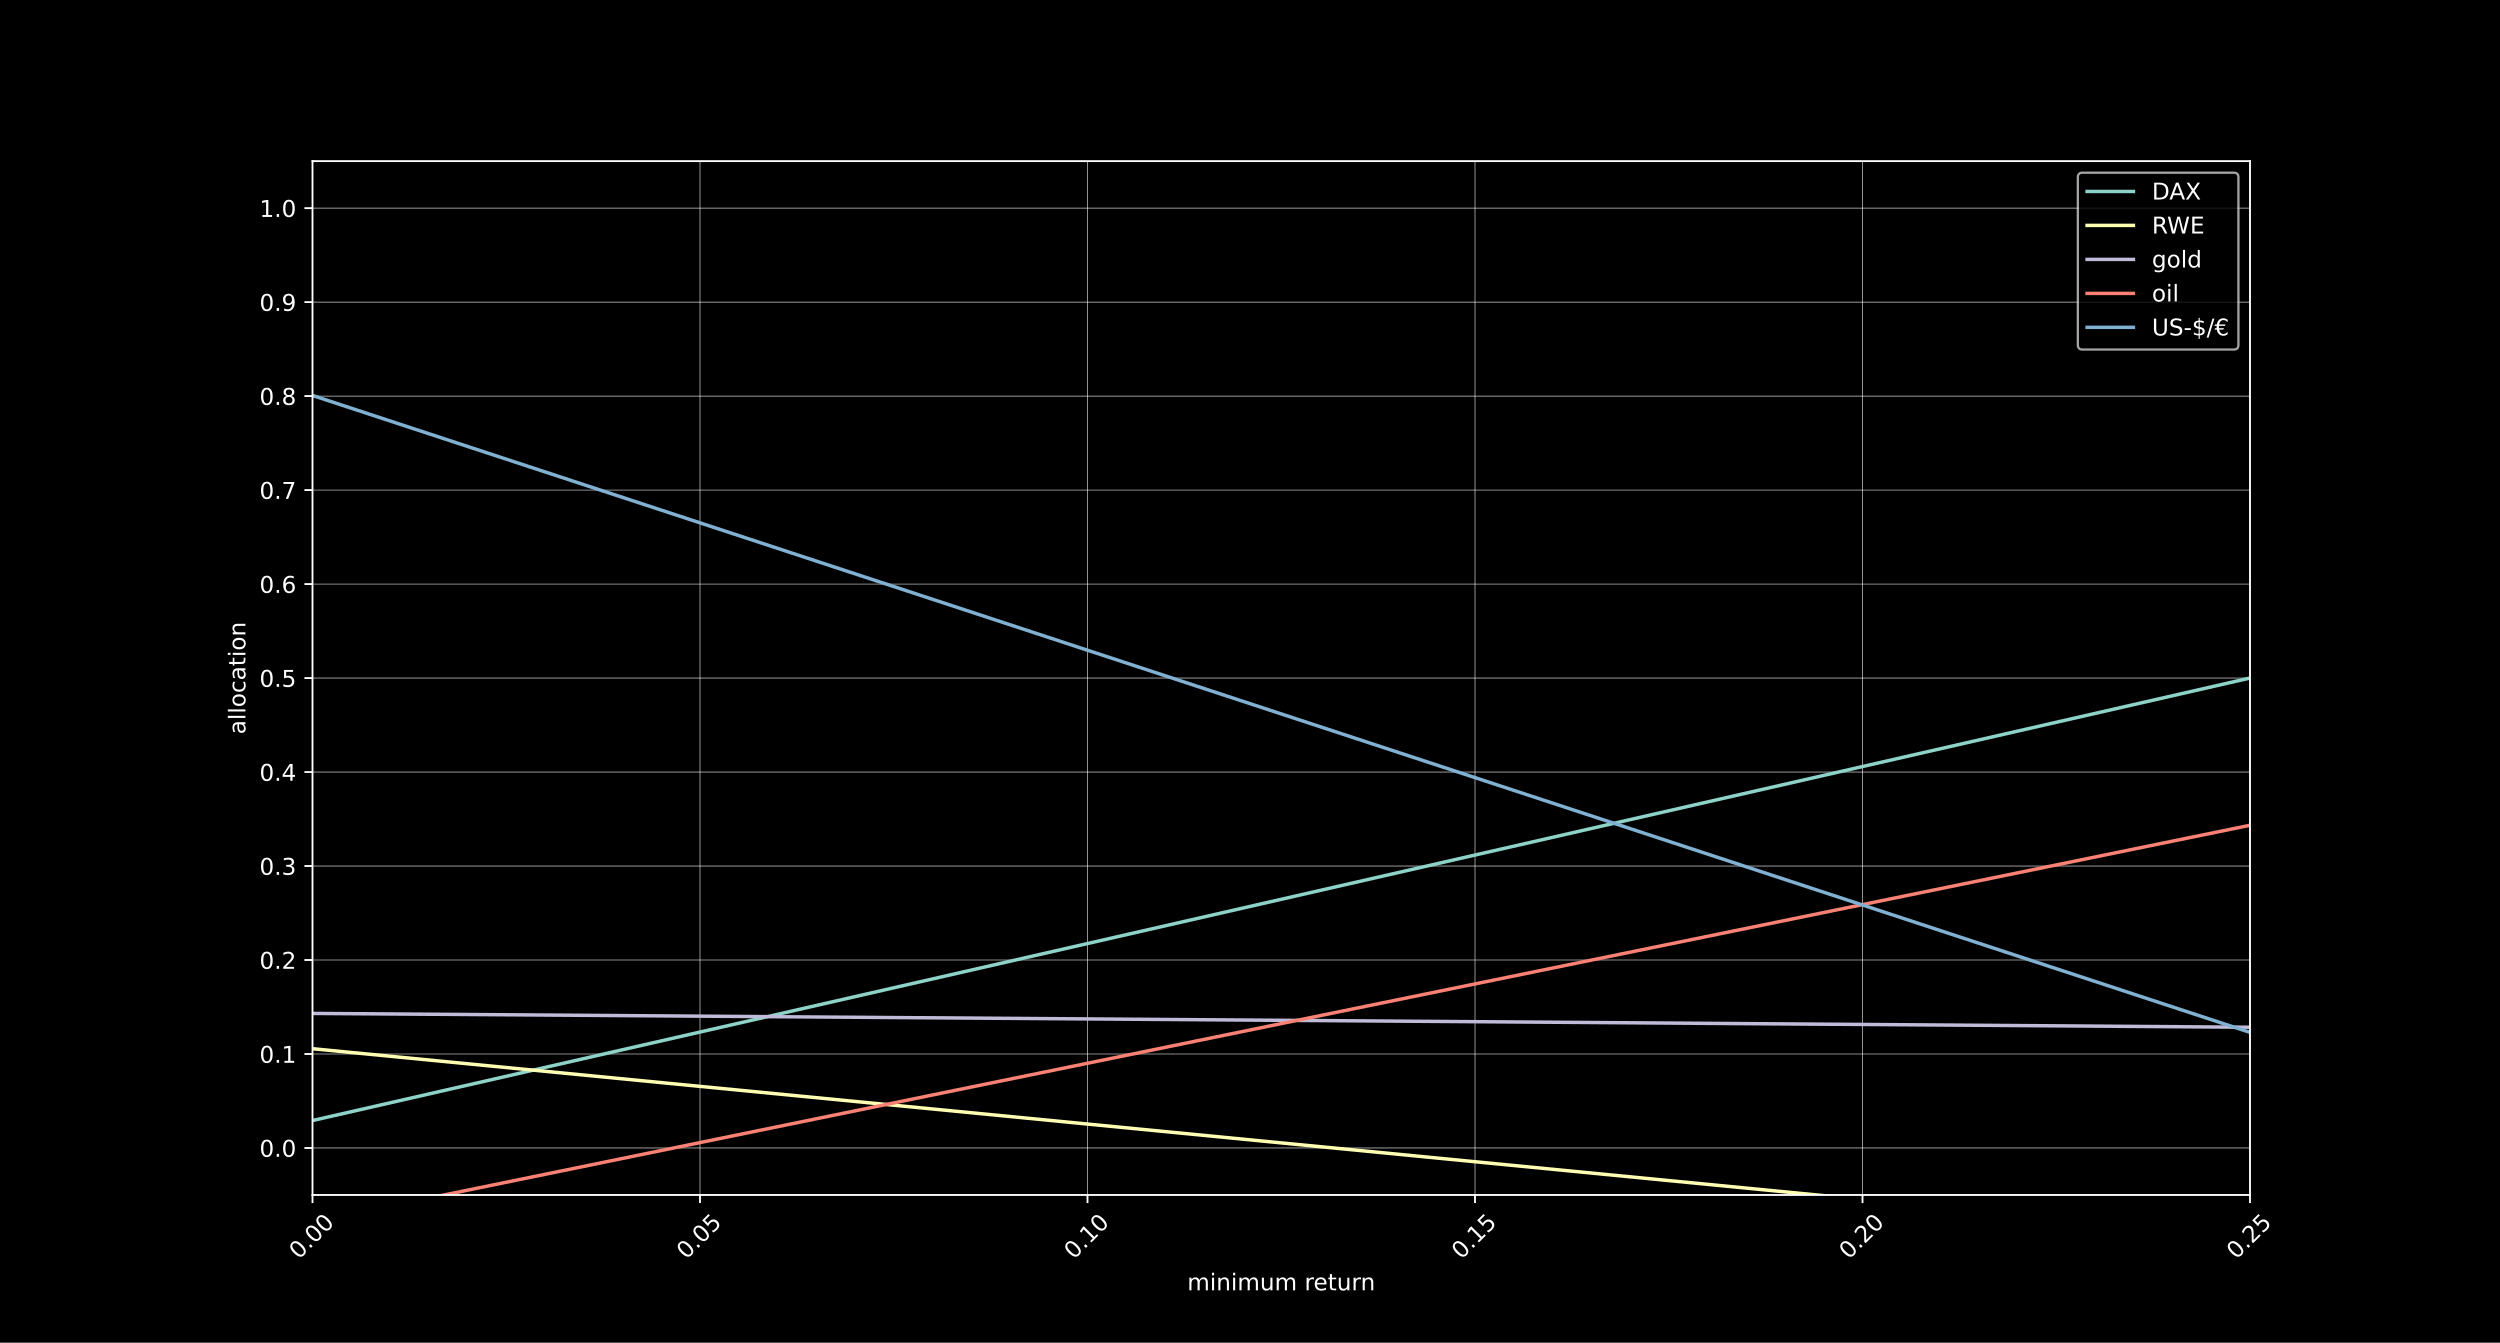
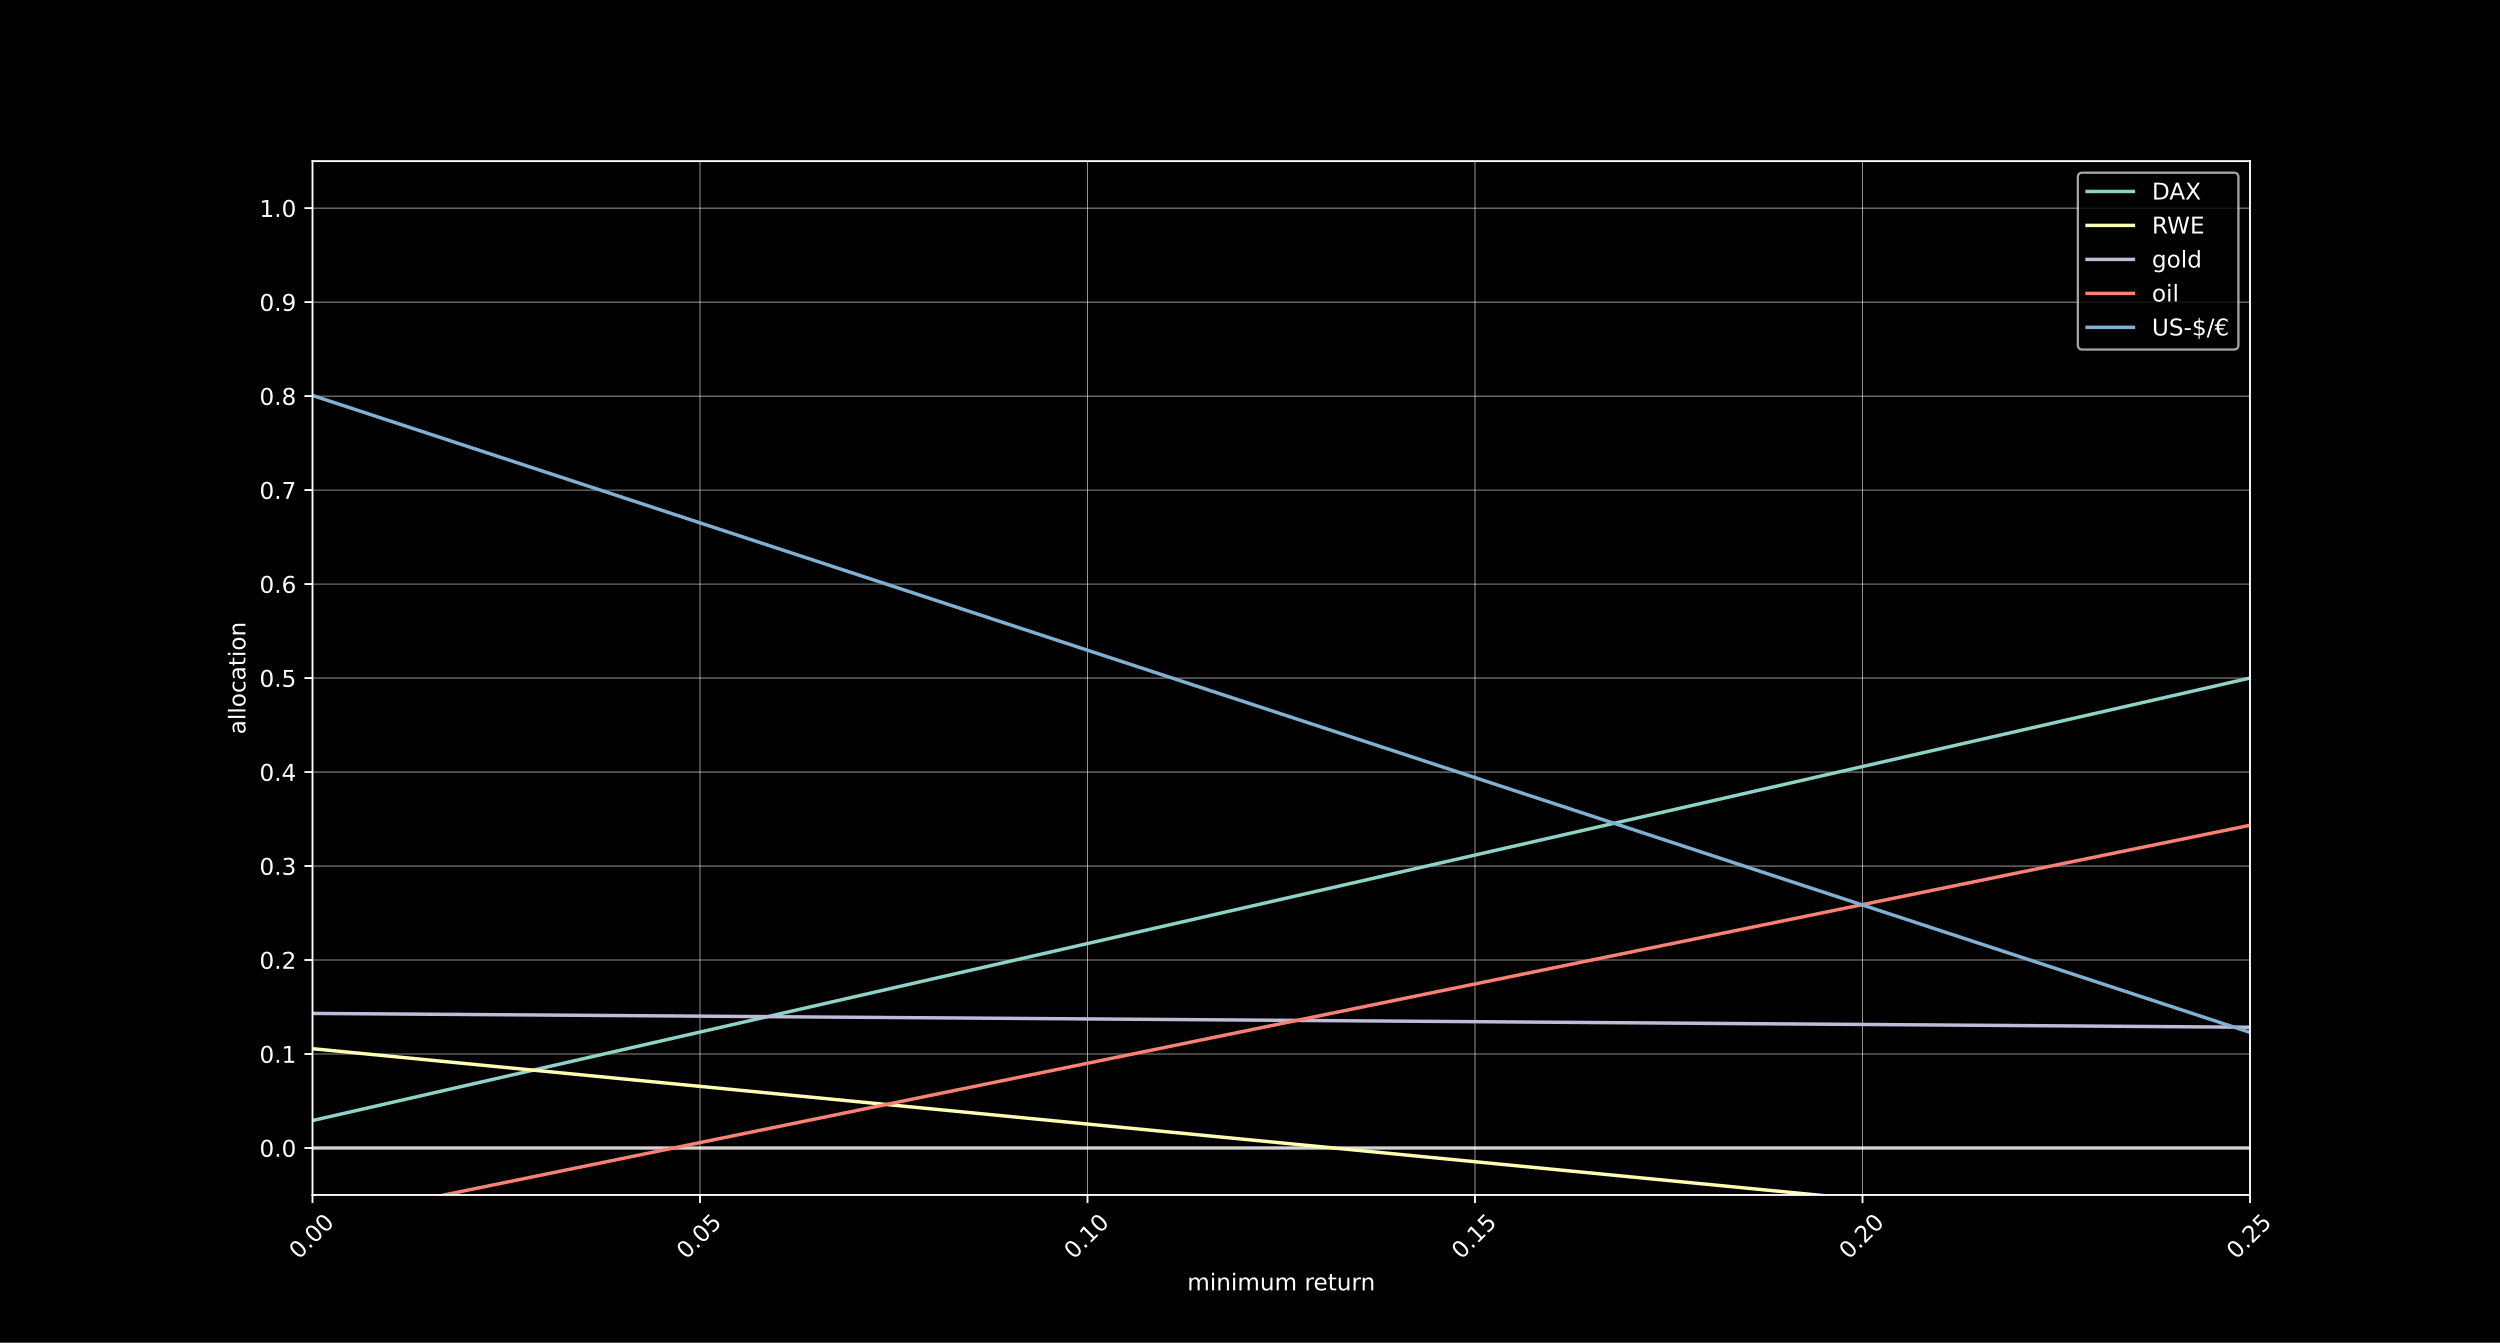
<svg xmlns="http://www.w3.org/2000/svg" xmlns:xlink="http://www.w3.org/1999/xlink" width="1080pt" height="580.032pt" viewBox="0 0 1080 580.032" version="1.1">
  <defs>
    <style type="text/css">*{stroke-linejoin: round; stroke-linecap: butt}</style>
  </defs>
  <g id="figure_1">
    <g id="patch_1">
      <path d="M 0 580.032  L 1080 580.032  L 1080 0  L 0 0  z " />
    </g>
    <g id="axes_1">
      <g id="patch_2">
        <path d="M 135 516.228  L 972 516.228  L 972 69.604  L 135 69.604  z " />
      </g>
+       <g id="LineCollection_1">
+         <path d="M 135 495.927  L 972 495.927  " clip-path="url(#p49c20d9d5f)" style="fill: none; stroke: #c0c0c0; stroke-width: 1.5" />
+       </g>
      <g id="matplotlib.axis_1">
        <g id="xtick_1">
          <g id="line2d_1">
-             <path d="M 135 516.228  L 135 69.604  " clip-path="url(#p0d3eb114dc)" style="fill: none; stroke: #ffffff; stroke-width: 0.25; stroke-linecap: square" />
+             <path d="M 135 516.228  L 135 69.604  " clip-path="url(#p49c20d9d5f)" style="fill: none; stroke: #ffffff; stroke-width: 0.25; stroke-linecap: square" />
          </g>
          <g id="line2d_2">
            <defs>
-               <path id="m06aa819e02" d="M 0 0  L 0 3.5  " style="stroke: #ffffff; stroke-width: 0.8" />
-             </defs>
-             <g>
-               <use xlink:href="#m06aa819e02" x="135" y="516.228" style="fill: #ffffff; stroke: #ffffff; stroke-width: 0.8" />
+               <path id="md3180dd3ec" d="M 0 0  L 0 3.5  " style="stroke: #ffffff; stroke-width: 0.8" />
+             </defs>
+             <g>
+               <use xlink:href="#md3180dd3ec" x="135" y="516.228" style="fill: #ffffff; stroke: #ffffff; stroke-width: 0.8" />
            </g>
          </g>
          <g id="text_1">
            <g style="fill: #ffffff" transform="translate(129.0791 544.3456)rotate(-45)scale(0.1 -0.1)">
              <defs>
                <path id="DejaVuSans-30" d="M 2034 4250  Q 1547 4250 1301 3770  Q 1056 3291 1056 2328  Q 1056 1369 1301 889  Q 1547 409 2034 409  Q 2525 409 2770 889  Q 3016 1369 3016 2328  Q 3016 3291 2770 3770  Q 2525 4250 2034 4250  z M 2034 4750  Q 2819 4750 3233 4129  Q 3647 3509 3647 2328  Q 3647 1150 3233 529  Q 2819 -91 2034 -91  Q 1250 -91 836 529  Q 422 1150 422 2328  Q 422 3509 836 4129  Q 1250 4750 2034 4750  z " transform="scale(0.015625)" />
                <path id="DejaVuSans-2e" d="M 684 794  L 1344 794  L 1344 0  L 684 0  L 684 794  z " transform="scale(0.015625)" />
              </defs>
              <use xlink:href="#DejaVuSans-30" />
              <use xlink:href="#DejaVuSans-2e" x="63.623" />
              <use xlink:href="#DejaVuSans-30" x="95.41" />
              <use xlink:href="#DejaVuSans-30" x="159.033" />
            </g>
          </g>
        </g>
        <g id="xtick_2">
          <g id="line2d_3">
-             <path d="M 302.4 516.228  L 302.4 69.604  " clip-path="url(#p0d3eb114dc)" style="fill: none; stroke: #ffffff; stroke-width: 0.25; stroke-linecap: square" />
+             <path d="M 302.4 516.228  L 302.4 69.604  " clip-path="url(#p49c20d9d5f)" style="fill: none; stroke: #ffffff; stroke-width: 0.25; stroke-linecap: square" />
          </g>
          <g id="line2d_4">
            <g>
-               <use xlink:href="#m06aa819e02" x="302.4" y="516.228" style="fill: #ffffff; stroke: #ffffff; stroke-width: 0.8" />
+               <use xlink:href="#md3180dd3ec" x="302.4" y="516.228" style="fill: #ffffff; stroke: #ffffff; stroke-width: 0.8" />
            </g>
          </g>
          <g id="text_2">
            <g style="fill: #ffffff" transform="translate(296.4791 544.3456)rotate(-45)scale(0.1 -0.1)">
              <defs>
                <path id="DejaVuSans-35" d="M 691 4666  L 3169 4666  L 3169 4134  L 1269 4134  L 1269 2991  Q 1406 3038 1543 3061  Q 1681 3084 1819 3084  Q 2600 3084 3056 2656  Q 3513 2228 3513 1497  Q 3513 744 3044 326  Q 2575 -91 1722 -91  Q 1428 -91 1123 -41  Q 819 9 494 109  L 494 744  Q 775 591 1075 516  Q 1375 441 1709 441  Q 2250 441 2565 725  Q 2881 1009 2881 1497  Q 2881 1984 2565 2268  Q 2250 2553 1709 2553  Q 1456 2553 1204 2497  Q 953 2441 691 2322  L 691 4666  z " transform="scale(0.015625)" />
              </defs>
              <use xlink:href="#DejaVuSans-30" />
              <use xlink:href="#DejaVuSans-2e" x="63.623" />
              <use xlink:href="#DejaVuSans-30" x="95.41" />
              <use xlink:href="#DejaVuSans-35" x="159.033" />
            </g>
          </g>
        </g>
        <g id="xtick_3">
          <g id="line2d_5">
-             <path d="M 469.8 516.228  L 469.8 69.604  " clip-path="url(#p0d3eb114dc)" style="fill: none; stroke: #ffffff; stroke-width: 0.25; stroke-linecap: square" />
+             <path d="M 469.8 516.228  L 469.8 69.604  " clip-path="url(#p49c20d9d5f)" style="fill: none; stroke: #ffffff; stroke-width: 0.25; stroke-linecap: square" />
          </g>
          <g id="line2d_6">
            <g>
-               <use xlink:href="#m06aa819e02" x="469.8" y="516.228" style="fill: #ffffff; stroke: #ffffff; stroke-width: 0.8" />
+               <use xlink:href="#md3180dd3ec" x="469.8" y="516.228" style="fill: #ffffff; stroke: #ffffff; stroke-width: 0.8" />
            </g>
          </g>
          <g id="text_3">
            <g style="fill: #ffffff" transform="translate(463.8791 544.3456)rotate(-45)scale(0.1 -0.1)">
              <defs>
                <path id="DejaVuSans-31" d="M 794 531  L 1825 531  L 1825 4091  L 703 3866  L 703 4441  L 1819 4666  L 2450 4666  L 2450 531  L 3481 531  L 3481 0  L 794 0  L 794 531  z " transform="scale(0.015625)" />
              </defs>
              <use xlink:href="#DejaVuSans-30" />
              <use xlink:href="#DejaVuSans-2e" x="63.623" />
              <use xlink:href="#DejaVuSans-31" x="95.41" />
              <use xlink:href="#DejaVuSans-30" x="159.033" />
            </g>
          </g>
        </g>
        <g id="xtick_4">
          <g id="line2d_7">
-             <path d="M 637.2 516.228  L 637.2 69.604  " clip-path="url(#p0d3eb114dc)" style="fill: none; stroke: #ffffff; stroke-width: 0.25; stroke-linecap: square" />
+             <path d="M 637.2 516.228  L 637.2 69.604  " clip-path="url(#p49c20d9d5f)" style="fill: none; stroke: #ffffff; stroke-width: 0.25; stroke-linecap: square" />
          </g>
          <g id="line2d_8">
            <g>
-               <use xlink:href="#m06aa819e02" x="637.2" y="516.228" style="fill: #ffffff; stroke: #ffffff; stroke-width: 0.8" />
+               <use xlink:href="#md3180dd3ec" x="637.2" y="516.228" style="fill: #ffffff; stroke: #ffffff; stroke-width: 0.8" />
            </g>
          </g>
          <g id="text_4">
            <g style="fill: #ffffff" transform="translate(631.2791 544.3456)rotate(-45)scale(0.1 -0.1)">
              <use xlink:href="#DejaVuSans-30" />
              <use xlink:href="#DejaVuSans-2e" x="63.623" />
              <use xlink:href="#DejaVuSans-31" x="95.41" />
              <use xlink:href="#DejaVuSans-35" x="159.033" />
            </g>
          </g>
        </g>
        <g id="xtick_5">
          <g id="line2d_9">
-             <path d="M 804.6 516.228  L 804.6 69.604  " clip-path="url(#p0d3eb114dc)" style="fill: none; stroke: #ffffff; stroke-width: 0.25; stroke-linecap: square" />
+             <path d="M 804.6 516.228  L 804.6 69.604  " clip-path="url(#p49c20d9d5f)" style="fill: none; stroke: #ffffff; stroke-width: 0.25; stroke-linecap: square" />
          </g>
          <g id="line2d_10">
            <g>
-               <use xlink:href="#m06aa819e02" x="804.6" y="516.228" style="fill: #ffffff; stroke: #ffffff; stroke-width: 0.8" />
+               <use xlink:href="#md3180dd3ec" x="804.6" y="516.228" style="fill: #ffffff; stroke: #ffffff; stroke-width: 0.8" />
            </g>
          </g>
          <g id="text_5">
            <g style="fill: #ffffff" transform="translate(798.6791 544.3456)rotate(-45)scale(0.1 -0.1)">
              <defs>
                <path id="DejaVuSans-32" d="M 1228 531  L 3431 531  L 3431 0  L 469 0  L 469 531  Q 828 903 1448 1529  Q 2069 2156 2228 2338  Q 2531 2678 2651 2914  Q 2772 3150 2772 3378  Q 2772 3750 2511 3984  Q 2250 4219 1831 4219  Q 1534 4219 1204 4116  Q 875 4013 500 3803  L 500 4441  Q 881 4594 1212 4672  Q 1544 4750 1819 4750  Q 2544 4750 2975 4387  Q 3406 4025 3406 3419  Q 3406 3131 3298 2873  Q 3191 2616 2906 2266  Q 2828 2175 2409 1742  Q 1991 1309 1228 531  z " transform="scale(0.015625)" />
              </defs>
              <use xlink:href="#DejaVuSans-30" />
              <use xlink:href="#DejaVuSans-2e" x="63.623" />
              <use xlink:href="#DejaVuSans-32" x="95.41" />
              <use xlink:href="#DejaVuSans-30" x="159.033" />
            </g>
          </g>
        </g>
        <g id="xtick_6">
          <g id="line2d_11">
-             <path d="M 972 516.228  L 972 69.604  " clip-path="url(#p0d3eb114dc)" style="fill: none; stroke: #ffffff; stroke-width: 0.25; stroke-linecap: square" />
+             <path d="M 972 516.228  L 972 69.604  " clip-path="url(#p49c20d9d5f)" style="fill: none; stroke: #ffffff; stroke-width: 0.25; stroke-linecap: square" />
          </g>
          <g id="line2d_12">
            <g>
-               <use xlink:href="#m06aa819e02" x="972" y="516.228" style="fill: #ffffff; stroke: #ffffff; stroke-width: 0.8" />
+               <use xlink:href="#md3180dd3ec" x="972" y="516.228" style="fill: #ffffff; stroke: #ffffff; stroke-width: 0.8" />
            </g>
          </g>
          <g id="text_6">
            <g style="fill: #ffffff" transform="translate(966.0791 544.3456)rotate(-45)scale(0.1 -0.1)">
              <use xlink:href="#DejaVuSans-30" />
              <use xlink:href="#DejaVuSans-2e" x="63.623" />
              <use xlink:href="#DejaVuSans-32" x="95.41" />
              <use xlink:href="#DejaVuSans-35" x="159.033" />
            </g>
          </g>
        </g>
        <g id="text_7">
          <g style="fill: #ffffff" transform="translate(512.8992 557.4146)scale(0.1 -0.1)">
            <defs>
              <path id="DejaVuSans-6d" d="M 3328 2828  Q 3544 3216 3844 3400  Q 4144 3584 4550 3584  Q 5097 3584 5394 3201  Q 5691 2819 5691 2113  L 5691 0  L 5113 0  L 5113 2094  Q 5113 2597 4934 2840  Q 4756 3084 4391 3084  Q 3944 3084 3684 2787  Q 3425 2491 3425 1978  L 3425 0  L 2847 0  L 2847 2094  Q 2847 2600 2669 2842  Q 2491 3084 2119 3084  Q 1678 3084 1418 2786  Q 1159 2488 1159 1978  L 1159 0  L 581 0  L 581 3500  L 1159 3500  L 1159 2956  Q 1356 3278 1631 3431  Q 1906 3584 2284 3584  Q 2666 3584 2933 3390  Q 3200 3197 3328 2828  z " transform="scale(0.015625)" />
              <path id="DejaVuSans-69" d="M 603 3500  L 1178 3500  L 1178 0  L 603 0  L 603 3500  z M 603 4863  L 1178 4863  L 1178 4134  L 603 4134  L 603 4863  z " transform="scale(0.015625)" />
              <path id="DejaVuSans-6e" d="M 3513 2113  L 3513 0  L 2938 0  L 2938 2094  Q 2938 2591 2744 2837  Q 2550 3084 2163 3084  Q 1697 3084 1428 2787  Q 1159 2491 1159 1978  L 1159 0  L 581 0  L 581 3500  L 1159 3500  L 1159 2956  Q 1366 3272 1645 3428  Q 1925 3584 2291 3584  Q 2894 3584 3203 3211  Q 3513 2838 3513 2113  z " transform="scale(0.015625)" />
              <path id="DejaVuSans-75" d="M 544 1381  L 544 3500  L 1119 3500  L 1119 1403  Q 1119 906 1312 657  Q 1506 409 1894 409  Q 2359 409 2629 706  Q 2900 1003 2900 1516  L 2900 3500  L 3475 3500  L 3475 0  L 2900 0  L 2900 538  Q 2691 219 2414 64  Q 2138 -91 1772 -91  Q 1169 -91 856 284  Q 544 659 544 1381  z M 1991 3584  L 1991 3584  z " transform="scale(0.015625)" />
              <path id="DejaVuSans-20" transform="scale(0.015625)" />
              <path id="DejaVuSans-72" d="M 2631 2963  Q 2534 3019 2420 3045  Q 2306 3072 2169 3072  Q 1681 3072 1420 2755  Q 1159 2438 1159 1844  L 1159 0  L 581 0  L 581 3500  L 1159 3500  L 1159 2956  Q 1341 3275 1631 3429  Q 1922 3584 2338 3584  Q 2397 3584 2469 3576  Q 2541 3569 2628 3553  L 2631 2963  z " transform="scale(0.015625)" />
              <path id="DejaVuSans-65" d="M 3597 1894  L 3597 1613  L 953 1613  Q 991 1019 1311 708  Q 1631 397 2203 397  Q 2534 397 2845 478  Q 3156 559 3463 722  L 3463 178  Q 3153 47 2828 -22  Q 2503 -91 2169 -91  Q 1331 -91 842 396  Q 353 884 353 1716  Q 353 2575 817 3079  Q 1281 3584 2069 3584  Q 2775 3584 3186 3129  Q 3597 2675 3597 1894  z M 3022 2063  Q 3016 2534 2758 2815  Q 2500 3097 2075 3097  Q 1594 3097 1305 2825  Q 1016 2553 972 2059  L 3022 2063  z " transform="scale(0.015625)" />
              <path id="DejaVuSans-74" d="M 1172 4494  L 1172 3500  L 2356 3500  L 2356 3053  L 1172 3053  L 1172 1153  Q 1172 725 1289 603  Q 1406 481 1766 481  L 2356 481  L 2356 0  L 1766 0  Q 1100 0 847 248  Q 594 497 594 1153  L 594 3053  L 172 3053  L 172 3500  L 594 3500  L 594 4494  L 1172 4494  z " transform="scale(0.015625)" />
            </defs>
            <use xlink:href="#DejaVuSans-6d" />
            <use xlink:href="#DejaVuSans-69" x="97.412" />
            <use xlink:href="#DejaVuSans-6e" x="125.195" />
            <use xlink:href="#DejaVuSans-69" x="188.574" />
            <use xlink:href="#DejaVuSans-6d" x="216.357" />
            <use xlink:href="#DejaVuSans-75" x="313.77" />
            <use xlink:href="#DejaVuSans-6d" x="377.148" />
            <use xlink:href="#DejaVuSans-20" x="474.561" />
            <use xlink:href="#DejaVuSans-72" x="506.348" />
            <use xlink:href="#DejaVuSans-65" x="545.211" />
            <use xlink:href="#DejaVuSans-74" x="606.734" />
            <use xlink:href="#DejaVuSans-75" x="645.943" />
            <use xlink:href="#DejaVuSans-72" x="709.322" />
            <use xlink:href="#DejaVuSans-6e" x="748.686" />
          </g>
        </g>
      </g>
      <g id="matplotlib.axis_2">
        <g id="ytick_1">
          <g id="line2d_13">
-             <path d="M 135 495.927  L 972 495.927  " clip-path="url(#p0d3eb114dc)" style="fill: none; stroke: #ffffff; stroke-width: 0.25; stroke-linecap: square" />
+             <path d="M 135 495.927  L 972 495.927  " clip-path="url(#p49c20d9d5f)" style="fill: none; stroke: #ffffff; stroke-width: 0.25; stroke-linecap: square" />
          </g>
          <g id="line2d_14">
            <defs>
-               <path id="m8a3cf2bf0c" d="M 0 0  L -3.5 0  " style="stroke: #ffffff; stroke-width: 0.8" />
-             </defs>
-             <g>
-               <use xlink:href="#m8a3cf2bf0c" x="135" y="495.927" style="fill: #ffffff; stroke: #ffffff; stroke-width: 0.8" />
+               <path id="m7a56c9ebb0" d="M 0 0  L -3.5 0  " style="stroke: #ffffff; stroke-width: 0.8" />
+             </defs>
+             <g>
+               <use xlink:href="#m7a56c9ebb0" x="135" y="495.927" style="fill: #ffffff; stroke: #ffffff; stroke-width: 0.8" />
            </g>
          </g>
          <g id="text_8">
            <g style="fill: #ffffff" transform="translate(112.0969 499.7266)scale(0.1 -0.1)">
              <use xlink:href="#DejaVuSans-30" />
              <use xlink:href="#DejaVuSans-2e" x="63.623" />
              <use xlink:href="#DejaVuSans-30" x="95.41" />
            </g>
          </g>
        </g>
        <g id="ytick_2">
          <g id="line2d_15">
-             <path d="M 135 455.325  L 972 455.325  " clip-path="url(#p0d3eb114dc)" style="fill: none; stroke: #ffffff; stroke-width: 0.25; stroke-linecap: square" />
+             <path d="M 135 455.325  L 972 455.325  " clip-path="url(#p49c20d9d5f)" style="fill: none; stroke: #ffffff; stroke-width: 0.25; stroke-linecap: square" />
          </g>
          <g id="line2d_16">
            <g>
-               <use xlink:href="#m8a3cf2bf0c" x="135" y="455.325" style="fill: #ffffff; stroke: #ffffff; stroke-width: 0.8" />
+               <use xlink:href="#m7a56c9ebb0" x="135" y="455.325" style="fill: #ffffff; stroke: #ffffff; stroke-width: 0.8" />
            </g>
          </g>
          <g id="text_9">
            <g style="fill: #ffffff" transform="translate(112.0969 459.1243)scale(0.1 -0.1)">
              <use xlink:href="#DejaVuSans-30" />
              <use xlink:href="#DejaVuSans-2e" x="63.623" />
              <use xlink:href="#DejaVuSans-31" x="95.41" />
            </g>
          </g>
        </g>
        <g id="ytick_3">
          <g id="line2d_17">
-             <path d="M 135 414.723  L 972 414.723  " clip-path="url(#p0d3eb114dc)" style="fill: none; stroke: #ffffff; stroke-width: 0.25; stroke-linecap: square" />
+             <path d="M 135 414.723  L 972 414.723  " clip-path="url(#p49c20d9d5f)" style="fill: none; stroke: #ffffff; stroke-width: 0.25; stroke-linecap: square" />
          </g>
          <g id="line2d_18">
            <g>
-               <use xlink:href="#m8a3cf2bf0c" x="135" y="414.723" style="fill: #ffffff; stroke: #ffffff; stroke-width: 0.8" />
+               <use xlink:href="#m7a56c9ebb0" x="135" y="414.723" style="fill: #ffffff; stroke: #ffffff; stroke-width: 0.8" />
            </g>
          </g>
          <g id="text_10">
            <g style="fill: #ffffff" transform="translate(112.0969 418.5221)scale(0.1 -0.1)">
              <use xlink:href="#DejaVuSans-30" />
              <use xlink:href="#DejaVuSans-2e" x="63.623" />
              <use xlink:href="#DejaVuSans-32" x="95.41" />
            </g>
          </g>
        </g>
        <g id="ytick_4">
          <g id="line2d_19">
-             <path d="M 135 374.121  L 972 374.121  " clip-path="url(#p0d3eb114dc)" style="fill: none; stroke: #ffffff; stroke-width: 0.25; stroke-linecap: square" />
+             <path d="M 135 374.121  L 972 374.121  " clip-path="url(#p49c20d9d5f)" style="fill: none; stroke: #ffffff; stroke-width: 0.25; stroke-linecap: square" />
          </g>
          <g id="line2d_20">
            <g>
-               <use xlink:href="#m8a3cf2bf0c" x="135" y="374.121" style="fill: #ffffff; stroke: #ffffff; stroke-width: 0.8" />
+               <use xlink:href="#m7a56c9ebb0" x="135" y="374.121" style="fill: #ffffff; stroke: #ffffff; stroke-width: 0.8" />
            </g>
          </g>
          <g id="text_11">
            <g style="fill: #ffffff" transform="translate(112.0969 377.9199)scale(0.1 -0.1)">
              <defs>
                <path id="DejaVuSans-33" d="M 2597 2516  Q 3050 2419 3304 2112  Q 3559 1806 3559 1356  Q 3559 666 3084 287  Q 2609 -91 1734 -91  Q 1441 -91 1130 -33  Q 819 25 488 141  L 488 750  Q 750 597 1062 519  Q 1375 441 1716 441  Q 2309 441 2620 675  Q 2931 909 2931 1356  Q 2931 1769 2642 2001  Q 2353 2234 1838 2234  L 1294 2234  L 1294 2753  L 1863 2753  Q 2328 2753 2575 2939  Q 2822 3125 2822 3475  Q 2822 3834 2567 4026  Q 2313 4219 1838 4219  Q 1578 4219 1281 4162  Q 984 4106 628 3988  L 628 4550  Q 988 4650 1302 4700  Q 1616 4750 1894 4750  Q 2613 4750 3031 4423  Q 3450 4097 3450 3541  Q 3450 3153 3228 2886  Q 3006 2619 2597 2516  z " transform="scale(0.015625)" />
              </defs>
              <use xlink:href="#DejaVuSans-30" />
              <use xlink:href="#DejaVuSans-2e" x="63.623" />
              <use xlink:href="#DejaVuSans-33" x="95.41" />
            </g>
          </g>
        </g>
        <g id="ytick_5">
          <g id="line2d_21">
-             <path d="M 135 333.518  L 972 333.518  " clip-path="url(#p0d3eb114dc)" style="fill: none; stroke: #ffffff; stroke-width: 0.25; stroke-linecap: square" />
+             <path d="M 135 333.518  L 972 333.518  " clip-path="url(#p49c20d9d5f)" style="fill: none; stroke: #ffffff; stroke-width: 0.25; stroke-linecap: square" />
          </g>
          <g id="line2d_22">
            <g>
-               <use xlink:href="#m8a3cf2bf0c" x="135" y="333.518" style="fill: #ffffff; stroke: #ffffff; stroke-width: 0.8" />
+               <use xlink:href="#m7a56c9ebb0" x="135" y="333.518" style="fill: #ffffff; stroke: #ffffff; stroke-width: 0.8" />
            </g>
          </g>
          <g id="text_12">
            <g style="fill: #ffffff" transform="translate(112.0969 337.3176)scale(0.1 -0.1)">
              <defs>
                <path id="DejaVuSans-34" d="M 2419 4116  L 825 1625  L 2419 1625  L 2419 4116  z M 2253 4666  L 3047 4666  L 3047 1625  L 3713 1625  L 3713 1100  L 3047 1100  L 3047 0  L 2419 0  L 2419 1100  L 313 1100  L 313 1709  L 2253 4666  z " transform="scale(0.015625)" />
              </defs>
              <use xlink:href="#DejaVuSans-30" />
              <use xlink:href="#DejaVuSans-2e" x="63.623" />
              <use xlink:href="#DejaVuSans-34" x="95.41" />
            </g>
          </g>
        </g>
        <g id="ytick_6">
          <g id="line2d_23">
-             <path d="M 135 292.916  L 972 292.916  " clip-path="url(#p0d3eb114dc)" style="fill: none; stroke: #ffffff; stroke-width: 0.25; stroke-linecap: square" />
+             <path d="M 135 292.916  L 972 292.916  " clip-path="url(#p49c20d9d5f)" style="fill: none; stroke: #ffffff; stroke-width: 0.25; stroke-linecap: square" />
          </g>
          <g id="line2d_24">
            <g>
-               <use xlink:href="#m8a3cf2bf0c" x="135" y="292.916" style="fill: #ffffff; stroke: #ffffff; stroke-width: 0.8" />
+               <use xlink:href="#m7a56c9ebb0" x="135" y="292.916" style="fill: #ffffff; stroke: #ffffff; stroke-width: 0.8" />
            </g>
          </g>
          <g id="text_13">
            <g style="fill: #ffffff" transform="translate(112.0969 296.7154)scale(0.1 -0.1)">
              <use xlink:href="#DejaVuSans-30" />
              <use xlink:href="#DejaVuSans-2e" x="63.623" />
              <use xlink:href="#DejaVuSans-35" x="95.41" />
            </g>
          </g>
        </g>
        <g id="ytick_7">
          <g id="line2d_25">
-             <path d="M 135 252.314  L 972 252.314  " clip-path="url(#p0d3eb114dc)" style="fill: none; stroke: #ffffff; stroke-width: 0.25; stroke-linecap: square" />
+             <path d="M 135 252.314  L 972 252.314  " clip-path="url(#p49c20d9d5f)" style="fill: none; stroke: #ffffff; stroke-width: 0.25; stroke-linecap: square" />
          </g>
          <g id="line2d_26">
            <g>
-               <use xlink:href="#m8a3cf2bf0c" x="135" y="252.314" style="fill: #ffffff; stroke: #ffffff; stroke-width: 0.8" />
+               <use xlink:href="#m7a56c9ebb0" x="135" y="252.314" style="fill: #ffffff; stroke: #ffffff; stroke-width: 0.8" />
            </g>
          </g>
          <g id="text_14">
            <g style="fill: #ffffff" transform="translate(112.0969 256.1131)scale(0.1 -0.1)">
              <defs>
                <path id="DejaVuSans-36" d="M 2113 2584  Q 1688 2584 1439 2293  Q 1191 2003 1191 1497  Q 1191 994 1439 701  Q 1688 409 2113 409  Q 2538 409 2786 701  Q 3034 994 3034 1497  Q 3034 2003 2786 2293  Q 2538 2584 2113 2584  z M 3366 4563  L 3366 3988  Q 3128 4100 2886 4159  Q 2644 4219 2406 4219  Q 1781 4219 1451 3797  Q 1122 3375 1075 2522  Q 1259 2794 1537 2939  Q 1816 3084 2150 3084  Q 2853 3084 3261 2657  Q 3669 2231 3669 1497  Q 3669 778 3244 343  Q 2819 -91 2113 -91  Q 1303 -91 875 529  Q 447 1150 447 2328  Q 447 3434 972 4092  Q 1497 4750 2381 4750  Q 2619 4750 2861 4703  Q 3103 4656 3366 4563  z " transform="scale(0.015625)" />
              </defs>
              <use xlink:href="#DejaVuSans-30" />
              <use xlink:href="#DejaVuSans-2e" x="63.623" />
              <use xlink:href="#DejaVuSans-36" x="95.41" />
            </g>
          </g>
        </g>
        <g id="ytick_8">
          <g id="line2d_27">
-             <path d="M 135 211.712  L 972 211.712  " clip-path="url(#p0d3eb114dc)" style="fill: none; stroke: #ffffff; stroke-width: 0.25; stroke-linecap: square" />
+             <path d="M 135 211.712  L 972 211.712  " clip-path="url(#p49c20d9d5f)" style="fill: none; stroke: #ffffff; stroke-width: 0.25; stroke-linecap: square" />
          </g>
          <g id="line2d_28">
            <g>
-               <use xlink:href="#m8a3cf2bf0c" x="135" y="211.712" style="fill: #ffffff; stroke: #ffffff; stroke-width: 0.8" />
+               <use xlink:href="#m7a56c9ebb0" x="135" y="211.712" style="fill: #ffffff; stroke: #ffffff; stroke-width: 0.8" />
            </g>
          </g>
          <g id="text_15">
            <g style="fill: #ffffff" transform="translate(112.0969 215.5109)scale(0.1 -0.1)">
              <defs>
                <path id="DejaVuSans-37" d="M 525 4666  L 3525 4666  L 3525 4397  L 1831 0  L 1172 0  L 2766 4134  L 525 4134  L 525 4666  z " transform="scale(0.015625)" />
              </defs>
              <use xlink:href="#DejaVuSans-30" />
              <use xlink:href="#DejaVuSans-2e" x="63.623" />
              <use xlink:href="#DejaVuSans-37" x="95.41" />
            </g>
          </g>
        </g>
        <g id="ytick_9">
          <g id="line2d_29">
-             <path d="M 135 171.109  L 972 171.109  " clip-path="url(#p0d3eb114dc)" style="fill: none; stroke: #ffffff; stroke-width: 0.25; stroke-linecap: square" />
+             <path d="M 135 171.109  L 972 171.109  " clip-path="url(#p49c20d9d5f)" style="fill: none; stroke: #ffffff; stroke-width: 0.25; stroke-linecap: square" />
          </g>
          <g id="line2d_30">
            <g>
-               <use xlink:href="#m8a3cf2bf0c" x="135" y="171.109" style="fill: #ffffff; stroke: #ffffff; stroke-width: 0.8" />
+               <use xlink:href="#m7a56c9ebb0" x="135" y="171.109" style="fill: #ffffff; stroke: #ffffff; stroke-width: 0.8" />
            </g>
          </g>
          <g id="text_16">
            <g style="fill: #ffffff" transform="translate(112.0969 174.9087)scale(0.1 -0.1)">
              <defs>
                <path id="DejaVuSans-38" d="M 2034 2216  Q 1584 2216 1326 1975  Q 1069 1734 1069 1313  Q 1069 891 1326 650  Q 1584 409 2034 409  Q 2484 409 2743 651  Q 3003 894 3003 1313  Q 3003 1734 2745 1975  Q 2488 2216 2034 2216  z M 1403 2484  Q 997 2584 770 2862  Q 544 3141 544 3541  Q 544 4100 942 4425  Q 1341 4750 2034 4750  Q 2731 4750 3128 4425  Q 3525 4100 3525 3541  Q 3525 3141 3298 2862  Q 3072 2584 2669 2484  Q 3125 2378 3379 2068  Q 3634 1759 3634 1313  Q 3634 634 3220 271  Q 2806 -91 2034 -91  Q 1263 -91 848 271  Q 434 634 434 1313  Q 434 1759 690 2068  Q 947 2378 1403 2484  z M 1172 3481  Q 1172 3119 1398 2916  Q 1625 2713 2034 2713  Q 2441 2713 2670 2916  Q 2900 3119 2900 3481  Q 2900 3844 2670 4047  Q 2441 4250 2034 4250  Q 1625 4250 1398 4047  Q 1172 3844 1172 3481  z " transform="scale(0.015625)" />
              </defs>
              <use xlink:href="#DejaVuSans-30" />
              <use xlink:href="#DejaVuSans-2e" x="63.623" />
              <use xlink:href="#DejaVuSans-38" x="95.41" />
            </g>
          </g>
        </g>
        <g id="ytick_10">
          <g id="line2d_31">
-             <path d="M 135 130.507  L 972 130.507  " clip-path="url(#p0d3eb114dc)" style="fill: none; stroke: #ffffff; stroke-width: 0.25; stroke-linecap: square" />
+             <path d="M 135 130.507  L 972 130.507  " clip-path="url(#p49c20d9d5f)" style="fill: none; stroke: #ffffff; stroke-width: 0.25; stroke-linecap: square" />
          </g>
          <g id="line2d_32">
            <g>
-               <use xlink:href="#m8a3cf2bf0c" x="135" y="130.507" style="fill: #ffffff; stroke: #ffffff; stroke-width: 0.8" />
+               <use xlink:href="#m7a56c9ebb0" x="135" y="130.507" style="fill: #ffffff; stroke: #ffffff; stroke-width: 0.8" />
            </g>
          </g>
          <g id="text_17">
            <g style="fill: #ffffff" transform="translate(112.0969 134.3064)scale(0.1 -0.1)">
              <defs>
                <path id="DejaVuSans-39" d="M 703 97  L 703 672  Q 941 559 1184 500  Q 1428 441 1663 441  Q 2288 441 2617 861  Q 2947 1281 2994 2138  Q 2813 1869 2534 1725  Q 2256 1581 1919 1581  Q 1219 1581 811 2004  Q 403 2428 403 3163  Q 403 3881 828 4315  Q 1253 4750 1959 4750  Q 2769 4750 3195 4129  Q 3622 3509 3622 2328  Q 3622 1225 3098 567  Q 2575 -91 1691 -91  Q 1453 -91 1209 -44  Q 966 3 703 97  z M 1959 2075  Q 2384 2075 2632 2365  Q 2881 2656 2881 3163  Q 2881 3666 2632 3958  Q 2384 4250 1959 4250  Q 1534 4250 1286 3958  Q 1038 3666 1038 3163  Q 1038 2656 1286 2365  Q 1534 2075 1959 2075  z " transform="scale(0.015625)" />
              </defs>
              <use xlink:href="#DejaVuSans-30" />
              <use xlink:href="#DejaVuSans-2e" x="63.623" />
              <use xlink:href="#DejaVuSans-39" x="95.41" />
            </g>
          </g>
        </g>
        <g id="ytick_11">
          <g id="line2d_33">
-             <path d="M 135 89.905  L 972 89.905  " clip-path="url(#p0d3eb114dc)" style="fill: none; stroke: #ffffff; stroke-width: 0.25; stroke-linecap: square" />
+             <path d="M 135 89.905  L 972 89.905  " clip-path="url(#p49c20d9d5f)" style="fill: none; stroke: #ffffff; stroke-width: 0.25; stroke-linecap: square" />
          </g>
          <g id="line2d_34">
            <g>
-               <use xlink:href="#m8a3cf2bf0c" x="135" y="89.905" style="fill: #ffffff; stroke: #ffffff; stroke-width: 0.8" />
+               <use xlink:href="#m7a56c9ebb0" x="135" y="89.905" style="fill: #ffffff; stroke: #ffffff; stroke-width: 0.8" />
            </g>
          </g>
          <g id="text_18">
            <g style="fill: #ffffff" transform="translate(112.0969 93.70418)scale(0.1 -0.1)">
              <use xlink:href="#DejaVuSans-31" />
              <use xlink:href="#DejaVuSans-2e" x="63.623" />
              <use xlink:href="#DejaVuSans-30" x="95.41" />
            </g>
          </g>
        </g>
        <g id="text_19">
          <g style="fill: #ffffff" transform="translate(106.0172 317.2083)rotate(-90)scale(0.1 -0.1)">
            <defs>
              <path id="DejaVuSans-61" d="M 2194 1759  Q 1497 1759 1228 1600  Q 959 1441 959 1056  Q 959 750 1161 570  Q 1363 391 1709 391  Q 2188 391 2477 730  Q 2766 1069 2766 1631  L 2766 1759  L 2194 1759  z M 3341 1997  L 3341 0  L 2766 0  L 2766 531  Q 2569 213 2275 61  Q 1981 -91 1556 -91  Q 1019 -91 701 211  Q 384 513 384 1019  Q 384 1609 779 1909  Q 1175 2209 1959 2209  L 2766 2209  L 2766 2266  Q 2766 2663 2505 2880  Q 2244 3097 1772 3097  Q 1472 3097 1187 3025  Q 903 2953 641 2809  L 641 3341  Q 956 3463 1253 3523  Q 1550 3584 1831 3584  Q 2591 3584 2966 3190  Q 3341 2797 3341 1997  z " transform="scale(0.015625)" />
              <path id="DejaVuSans-6c" d="M 603 4863  L 1178 4863  L 1178 0  L 603 0  L 603 4863  z " transform="scale(0.015625)" />
              <path id="DejaVuSans-6f" d="M 1959 3097  Q 1497 3097 1228 2736  Q 959 2375 959 1747  Q 959 1119 1226 758  Q 1494 397 1959 397  Q 2419 397 2687 759  Q 2956 1122 2956 1747  Q 2956 2369 2687 2733  Q 2419 3097 1959 3097  z M 1959 3584  Q 2709 3584 3137 3096  Q 3566 2609 3566 1747  Q 3566 888 3137 398  Q 2709 -91 1959 -91  Q 1206 -91 779 398  Q 353 888 353 1747  Q 353 2609 779 3096  Q 1206 3584 1959 3584  z " transform="scale(0.015625)" />
              <path id="DejaVuSans-63" d="M 3122 3366  L 3122 2828  Q 2878 2963 2633 3030  Q 2388 3097 2138 3097  Q 1578 3097 1268 2742  Q 959 2388 959 1747  Q 959 1106 1268 751  Q 1578 397 2138 397  Q 2388 397 2633 464  Q 2878 531 3122 666  L 3122 134  Q 2881 22 2623 -34  Q 2366 -91 2075 -91  Q 1284 -91 818 406  Q 353 903 353 1747  Q 353 2603 823 3093  Q 1294 3584 2113 3584  Q 2378 3584 2631 3529  Q 2884 3475 3122 3366  z " transform="scale(0.015625)" />
            </defs>
            <use xlink:href="#DejaVuSans-61" />
            <use xlink:href="#DejaVuSans-6c" x="61.279" />
            <use xlink:href="#DejaVuSans-6c" x="89.062" />
            <use xlink:href="#DejaVuSans-6f" x="116.846" />
            <use xlink:href="#DejaVuSans-63" x="178.027" />
            <use xlink:href="#DejaVuSans-61" x="233.008" />
            <use xlink:href="#DejaVuSans-74" x="294.287" />
            <use xlink:href="#DejaVuSans-69" x="333.496" />
            <use xlink:href="#DejaVuSans-6f" x="361.279" />
            <use xlink:href="#DejaVuSans-6e" x="422.461" />
          </g>
        </g>
      </g>
      <g id="line2d_35">
-         <path d="M 135 484.068  L 972 292.904  " clip-path="url(#p0d3eb114dc)" style="fill: none; stroke: #8dd3c7; stroke-width: 1.5; stroke-linecap: square" />
+         <path d="M 135 484.068  L 972 292.904  " clip-path="url(#p49c20d9d5f)" style="fill: none; stroke: #8dd3c7; stroke-width: 1.5; stroke-linecap: square" />
      </g>
      <g id="line2d_36">
-         <path d="M 135 453.044  L 972 534.435  " clip-path="url(#p0d3eb114dc)" style="fill: none; stroke: #feffb3; stroke-width: 1.5; stroke-linecap: square" />
+         <path d="M 135 453.044  L 972 534.435  " clip-path="url(#p49c20d9d5f)" style="fill: none; stroke: #feffb3; stroke-width: 1.5; stroke-linecap: square" />
      </g>
      <g id="line2d_37">
-         <path d="M 135 437.796  L 972 443.77  " clip-path="url(#p0d3eb114dc)" style="fill: none; stroke: #bfbbd9; stroke-width: 1.5; stroke-linecap: square" />
+         <path d="M 135 437.796  L 972 443.77  " clip-path="url(#p49c20d9d5f)" style="fill: none; stroke: #bfbbd9; stroke-width: 1.5; stroke-linecap: square" />
      </g>
      <g id="line2d_38">
-         <path d="M 135 527.858  L 972 356.513  " clip-path="url(#p0d3eb114dc)" style="fill: none; stroke: #fa8174; stroke-width: 1.5; stroke-linecap: square" />
+         <path d="M 135 527.858  L 972 356.513  " clip-path="url(#p49c20d9d5f)" style="fill: none; stroke: #fa8174; stroke-width: 1.5; stroke-linecap: square" />
      </g>
      <g id="line2d_39">
-         <path d="M 135 170.848  L 972 445.992  " clip-path="url(#p0d3eb114dc)" style="fill: none; stroke: #81b1d2; stroke-width: 1.5; stroke-linecap: square" />
+         <path d="M 135 170.848  L 972 445.992  " clip-path="url(#p49c20d9d5f)" style="fill: none; stroke: #81b1d2; stroke-width: 1.5; stroke-linecap: square" />
      </g>
      <g id="patch_3">
        <path d="M 135 516.228  L 135 69.604  " style="fill: none; stroke: #ffffff; stroke-width: 0.8; stroke-linejoin: miter; stroke-linecap: square" />
      </g>
      <g id="patch_4">
        <path d="M 972 516.228  L 972 69.604  " style="fill: none; stroke: #ffffff; stroke-width: 0.8; stroke-linejoin: miter; stroke-linecap: square" />
      </g>
      <g id="patch_5">
        <path d="M 135 516.228  L 972 516.228  " style="fill: none; stroke: #ffffff; stroke-width: 0.8; stroke-linejoin: miter; stroke-linecap: square" />
      </g>
      <g id="patch_6">
        <path d="M 135 69.604  L 972 69.604  " style="fill: none; stroke: #ffffff; stroke-width: 0.8; stroke-linejoin: miter; stroke-linecap: square" />
      </g>
      <g id="legend_1">
        <g id="patch_7">
          <path d="M 899.631 150.994  L 965 150.994  Q 967 150.994 967 148.994  L 967 76.604  Q 967 74.604 965 74.604  L 899.631 74.604  Q 897.631 74.604 897.631 76.604  L 897.631 148.994  Q 897.631 150.994 899.631 150.994  z " style="opacity: 0.8; stroke: #cccccc; stroke-linejoin: miter" />
        </g>
        <g id="line2d_40">
          <path d="M 901.631 82.702  L 911.631 82.702  L 921.631 82.702  " style="fill: none; stroke: #8dd3c7; stroke-width: 1.5; stroke-linecap: square" />
        </g>
        <g id="text_20">
          <g style="fill: #ffffff" transform="translate(929.6313 86.20228)scale(0.1 -0.1)">
            <defs>
              <path id="DejaVuSans-44" d="M 1259 4147  L 1259 519  L 2022 519  Q 2988 519 3436 956  Q 3884 1394 3884 2338  Q 3884 3275 3436 3711  Q 2988 4147 2022 4147  L 1259 4147  z M 628 4666  L 1925 4666  Q 3281 4666 3915 4102  Q 4550 3538 4550 2338  Q 4550 1131 3912 565  Q 3275 0 1925 0  L 628 0  L 628 4666  z " transform="scale(0.015625)" />
              <path id="DejaVuSans-41" d="M 2188 4044  L 1331 1722  L 3047 1722  L 2188 4044  z M 1831 4666  L 2547 4666  L 4325 0  L 3669 0  L 3244 1197  L 1141 1197  L 716 0  L 50 0  L 1831 4666  z " transform="scale(0.015625)" />
              <path id="DejaVuSans-58" d="M 403 4666  L 1081 4666  L 2241 2931  L 3406 4666  L 4084 4666  L 2584 2425  L 4184 0  L 3506 0  L 2194 1984  L 872 0  L 191 0  L 1856 2491  L 403 4666  z " transform="scale(0.015625)" />
            </defs>
            <use xlink:href="#DejaVuSans-44" />
            <use xlink:href="#DejaVuSans-41" x="75.252" />
            <use xlink:href="#DejaVuSans-58" x="143.66" />
          </g>
        </g>
        <g id="line2d_41">
          <path d="M 901.631 97.38  L 911.631 97.38  L 921.631 97.38  " style="fill: none; stroke: #feffb3; stroke-width: 1.5; stroke-linecap: square" />
        </g>
        <g id="text_21">
          <g style="fill: #ffffff" transform="translate(929.6313 100.8804)scale(0.1 -0.1)">
            <defs>
              <path id="DejaVuSans-52" d="M 2841 2188  Q 3044 2119 3236 1894  Q 3428 1669 3622 1275  L 4263 0  L 3584 0  L 2988 1197  Q 2756 1666 2539 1819  Q 2322 1972 1947 1972  L 1259 1972  L 1259 0  L 628 0  L 628 4666  L 2053 4666  Q 2853 4666 3247 4331  Q 3641 3997 3641 3322  Q 3641 2881 3436 2590  Q 3231 2300 2841 2188  z M 1259 4147  L 1259 2491  L 2053 2491  Q 2509 2491 2742 2702  Q 2975 2913 2975 3322  Q 2975 3731 2742 3939  Q 2509 4147 2053 4147  L 1259 4147  z " transform="scale(0.015625)" />
              <path id="DejaVuSans-57" d="M 213 4666  L 850 4666  L 1831 722  L 2809 4666  L 3519 4666  L 4500 722  L 5478 4666  L 6119 4666  L 4947 0  L 4153 0  L 3169 4050  L 2175 0  L 1381 0  L 213 4666  z " transform="scale(0.015625)" />
              <path id="DejaVuSans-45" d="M 628 4666  L 3578 4666  L 3578 4134  L 1259 4134  L 1259 2753  L 3481 2753  L 3481 2222  L 1259 2222  L 1259 531  L 3634 531  L 3634 0  L 628 0  L 628 4666  z " transform="scale(0.015625)" />
            </defs>
            <use xlink:href="#DejaVuSans-52" />
            <use xlink:href="#DejaVuSans-57" x="65.482" />
            <use xlink:href="#DejaVuSans-45" x="164.359" />
          </g>
        </g>
        <g id="line2d_42">
          <path d="M 901.631 112.059  L 911.631 112.059  L 921.631 112.059  " style="fill: none; stroke: #bfbbd9; stroke-width: 1.5; stroke-linecap: square" />
        </g>
        <g id="text_22">
          <g style="fill: #ffffff" transform="translate(929.6313 115.5585)scale(0.1 -0.1)">
            <defs>
              <path id="DejaVuSans-67" d="M 2906 1791  Q 2906 2416 2648 2759  Q 2391 3103 1925 3103  Q 1463 3103 1205 2759  Q 947 2416 947 1791  Q 947 1169 1205 825  Q 1463 481 1925 481  Q 2391 481 2648 825  Q 2906 1169 2906 1791  z M 3481 434  Q 3481 -459 3084 -895  Q 2688 -1331 1869 -1331  Q 1566 -1331 1297 -1286  Q 1028 -1241 775 -1147  L 775 -588  Q 1028 -725 1275 -790  Q 1522 -856 1778 -856  Q 2344 -856 2625 -561  Q 2906 -266 2906 331  L 2906 616  Q 2728 306 2450 153  Q 2172 0 1784 0  Q 1141 0 747 490  Q 353 981 353 1791  Q 353 2603 747 3093  Q 1141 3584 1784 3584  Q 2172 3584 2450 3431  Q 2728 3278 2906 2969  L 2906 3500  L 3481 3500  L 3481 434  z " transform="scale(0.015625)" />
              <path id="DejaVuSans-64" d="M 2906 2969  L 2906 4863  L 3481 4863  L 3481 0  L 2906 0  L 2906 525  Q 2725 213 2448 61  Q 2172 -91 1784 -91  Q 1150 -91 751 415  Q 353 922 353 1747  Q 353 2572 751 3078  Q 1150 3584 1784 3584  Q 2172 3584 2448 3432  Q 2725 3281 2906 2969  z M 947 1747  Q 947 1113 1208 752  Q 1469 391 1925 391  Q 2381 391 2643 752  Q 2906 1113 2906 1747  Q 2906 2381 2643 2742  Q 2381 3103 1925 3103  Q 1469 3103 1208 2742  Q 947 2381 947 1747  z " transform="scale(0.015625)" />
            </defs>
            <use xlink:href="#DejaVuSans-67" />
            <use xlink:href="#DejaVuSans-6f" x="63.477" />
            <use xlink:href="#DejaVuSans-6c" x="124.658" />
            <use xlink:href="#DejaVuSans-64" x="152.441" />
          </g>
        </g>
        <g id="line2d_43">
          <path d="M 901.631 126.737  L 911.631 126.737  L 921.631 126.737  " style="fill: none; stroke: #fa8174; stroke-width: 1.5; stroke-linecap: square" />
        </g>
        <g id="text_23">
          <g style="fill: #ffffff" transform="translate(929.6313 130.2367)scale(0.1 -0.1)">
            <use xlink:href="#DejaVuSans-6f" />
            <use xlink:href="#DejaVuSans-69" x="61.182" />
            <use xlink:href="#DejaVuSans-6c" x="88.965" />
          </g>
        </g>
        <g id="line2d_44">
          <path d="M 901.631 141.415  L 911.631 141.415  L 921.631 141.415  " style="fill: none; stroke: #81b1d2; stroke-width: 1.5; stroke-linecap: square" />
        </g>
        <g id="text_24">
          <g style="fill: #ffffff" transform="translate(929.6313 144.9148)scale(0.1 -0.1)">
            <defs>
              <path id="DejaVuSans-55" d="M 556 4666  L 1191 4666  L 1191 1831  Q 1191 1081 1462 751  Q 1734 422 2344 422  Q 2950 422 3222 751  Q 3494 1081 3494 1831  L 3494 4666  L 4128 4666  L 4128 1753  Q 4128 841 3676 375  Q 3225 -91 2344 -91  Q 1459 -91 1007 375  Q 556 841 556 1753  L 556 4666  z " transform="scale(0.015625)" />
              <path id="DejaVuSans-53" d="M 3425 4513  L 3425 3897  Q 3066 4069 2747 4153  Q 2428 4238 2131 4238  Q 1616 4238 1336 4038  Q 1056 3838 1056 3469  Q 1056 3159 1242 3001  Q 1428 2844 1947 2747  L 2328 2669  Q 3034 2534 3370 2195  Q 3706 1856 3706 1288  Q 3706 609 3251 259  Q 2797 -91 1919 -91  Q 1588 -91 1214 -16  Q 841 59 441 206  L 441 856  Q 825 641 1194 531  Q 1563 422 1919 422  Q 2459 422 2753 634  Q 3047 847 3047 1241  Q 3047 1584 2836 1778  Q 2625 1972 2144 2069  L 1759 2144  Q 1053 2284 737 2584  Q 422 2884 422 3419  Q 422 4038 858 4394  Q 1294 4750 2059 4750  Q 2388 4750 2728 4690  Q 3069 4631 3425 4513  z " transform="scale(0.015625)" />
              <path id="DejaVuSans-2d" d="M 313 2009  L 1997 2009  L 1997 1497  L 313 1497  L 313 2009  z " transform="scale(0.015625)" />
              <path id="DejaVuSans-24" d="M 2163 -941  L 1850 -941  L 1847 0  Q 1519 6 1191 76  Q 863 147 531 288  L 531 850  Q 850 650 1176 548  Q 1503 447 1850 444  L 1850 1869  Q 1159 1981 845 2250  Q 531 2519 531 2988  Q 531 3497 872 3790  Q 1213 4084 1850 4128  L 1850 4863  L 2163 4863  L 2163 4138  Q 2453 4125 2725 4076  Q 2997 4028 3256 3944  L 3256 3397  Q 2997 3528 2723 3600  Q 2450 3672 2163 3684  L 2163 2350  Q 2872 2241 3206 1959  Q 3541 1678 3541 1191  Q 3541 663 3186 358  Q 2831 53 2163 6  L 2163 -941  z M 1850 2406  L 1850 3688  Q 1488 3647 1297 3481  Q 1106 3316 1106 3041  Q 1106 2772 1282 2622  Q 1459 2472 1850 2406  z M 2163 1806  L 2163 453  Q 2559 506 2761 678  Q 2963 850 2963 1131  Q 2963 1406 2770 1568  Q 2578 1731 2163 1806  z " transform="scale(0.015625)" />
              <path id="DejaVuSans-2f" d="M 1625 4666  L 2156 4666  L 531 -594  L 0 -594  L 1625 4666  z " transform="scale(0.015625)" />
              <path id="DejaVuSans-20ac" d="M 3647 4306  L 3647 3641  Q 3363 3969 3098 4109  Q 2834 4250 2516 4250  Q 2025 4250 1709 3937  Q 1394 3625 1294 3041  L 3097 3041  L 2925 2656  L 1244 2656  Q 1238 2581 1236 2509  Q 1234 2438 1234 2328  Q 1234 2228 1236 2156  Q 1238 2084 1244 2009  L 2638 2009  L 2463 1625  L 1294 1625  Q 1394 1041 1709 725  Q 2025 409 2516 409  Q 2834 409 3098 550  Q 3363 691 3647 1019  L 3647 359  Q 3369 134 3080 21  Q 2791 -91 2491 -91  Q 1750 -91 1267 362  Q 784 816 659 1625  L 0 1625  L 172 2009  L 606 2009  Q 606 2081 604 2154  Q 603 2228 603 2328  Q 603 2438 604 2511  Q 606 2584 606 2656  L 0 2656  L 172 3041  L 659 3041  Q 784 3844 1268 4297  Q 1753 4750 2491 4750  Q 2797 4750 3086 4639  Q 3375 4528 3647 4306  z " transform="scale(0.015625)" />
            </defs>
            <use xlink:href="#DejaVuSans-55" />
            <use xlink:href="#DejaVuSans-53" x="73.193" />
            <use xlink:href="#DejaVuSans-2d" x="136.67" />
            <use xlink:href="#DejaVuSans-24" x="172.754" />
            <use xlink:href="#DejaVuSans-2f" x="236.377" />
            <use xlink:href="#DejaVuSans-20ac" x="270.068" />
          </g>
        </g>
      </g>
    </g>
  </g>
  <defs>
-     <clipPath id="p0d3eb114dc">
+     <clipPath id="p49c20d9d5f">
      <rect x="135" y="69.604" width="837" height="446.625" />
    </clipPath>
  </defs>
</svg>
